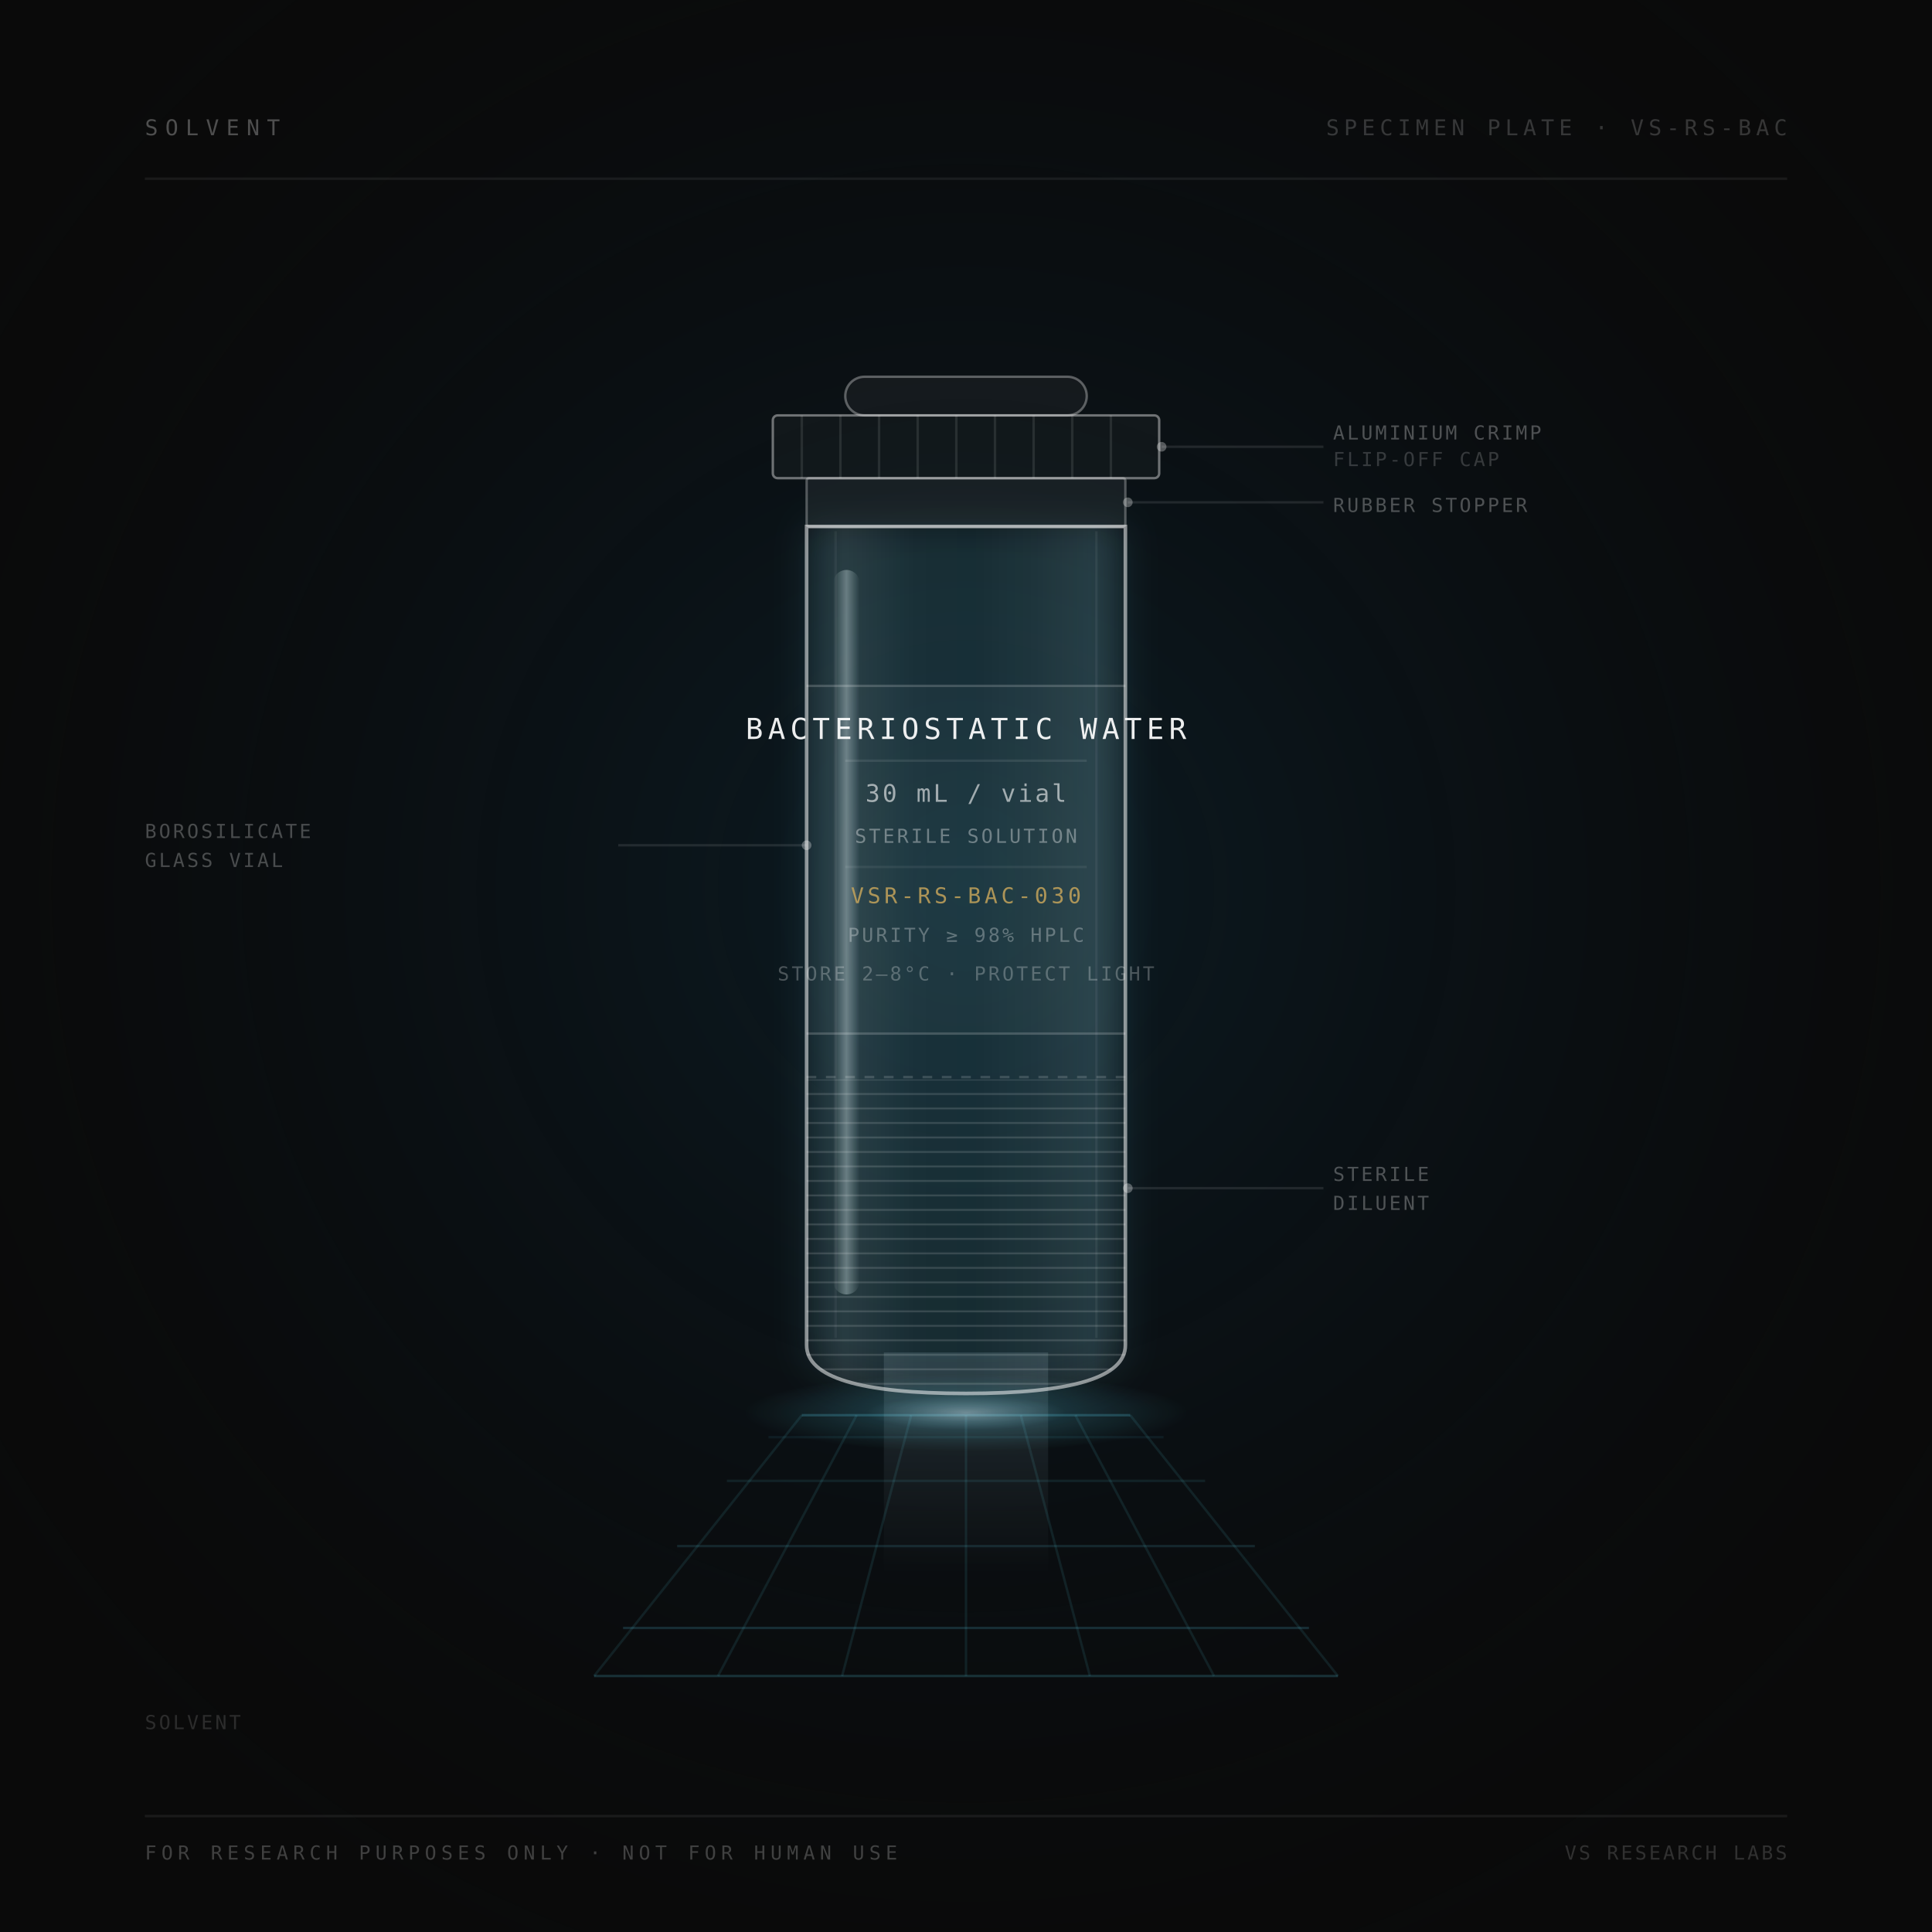
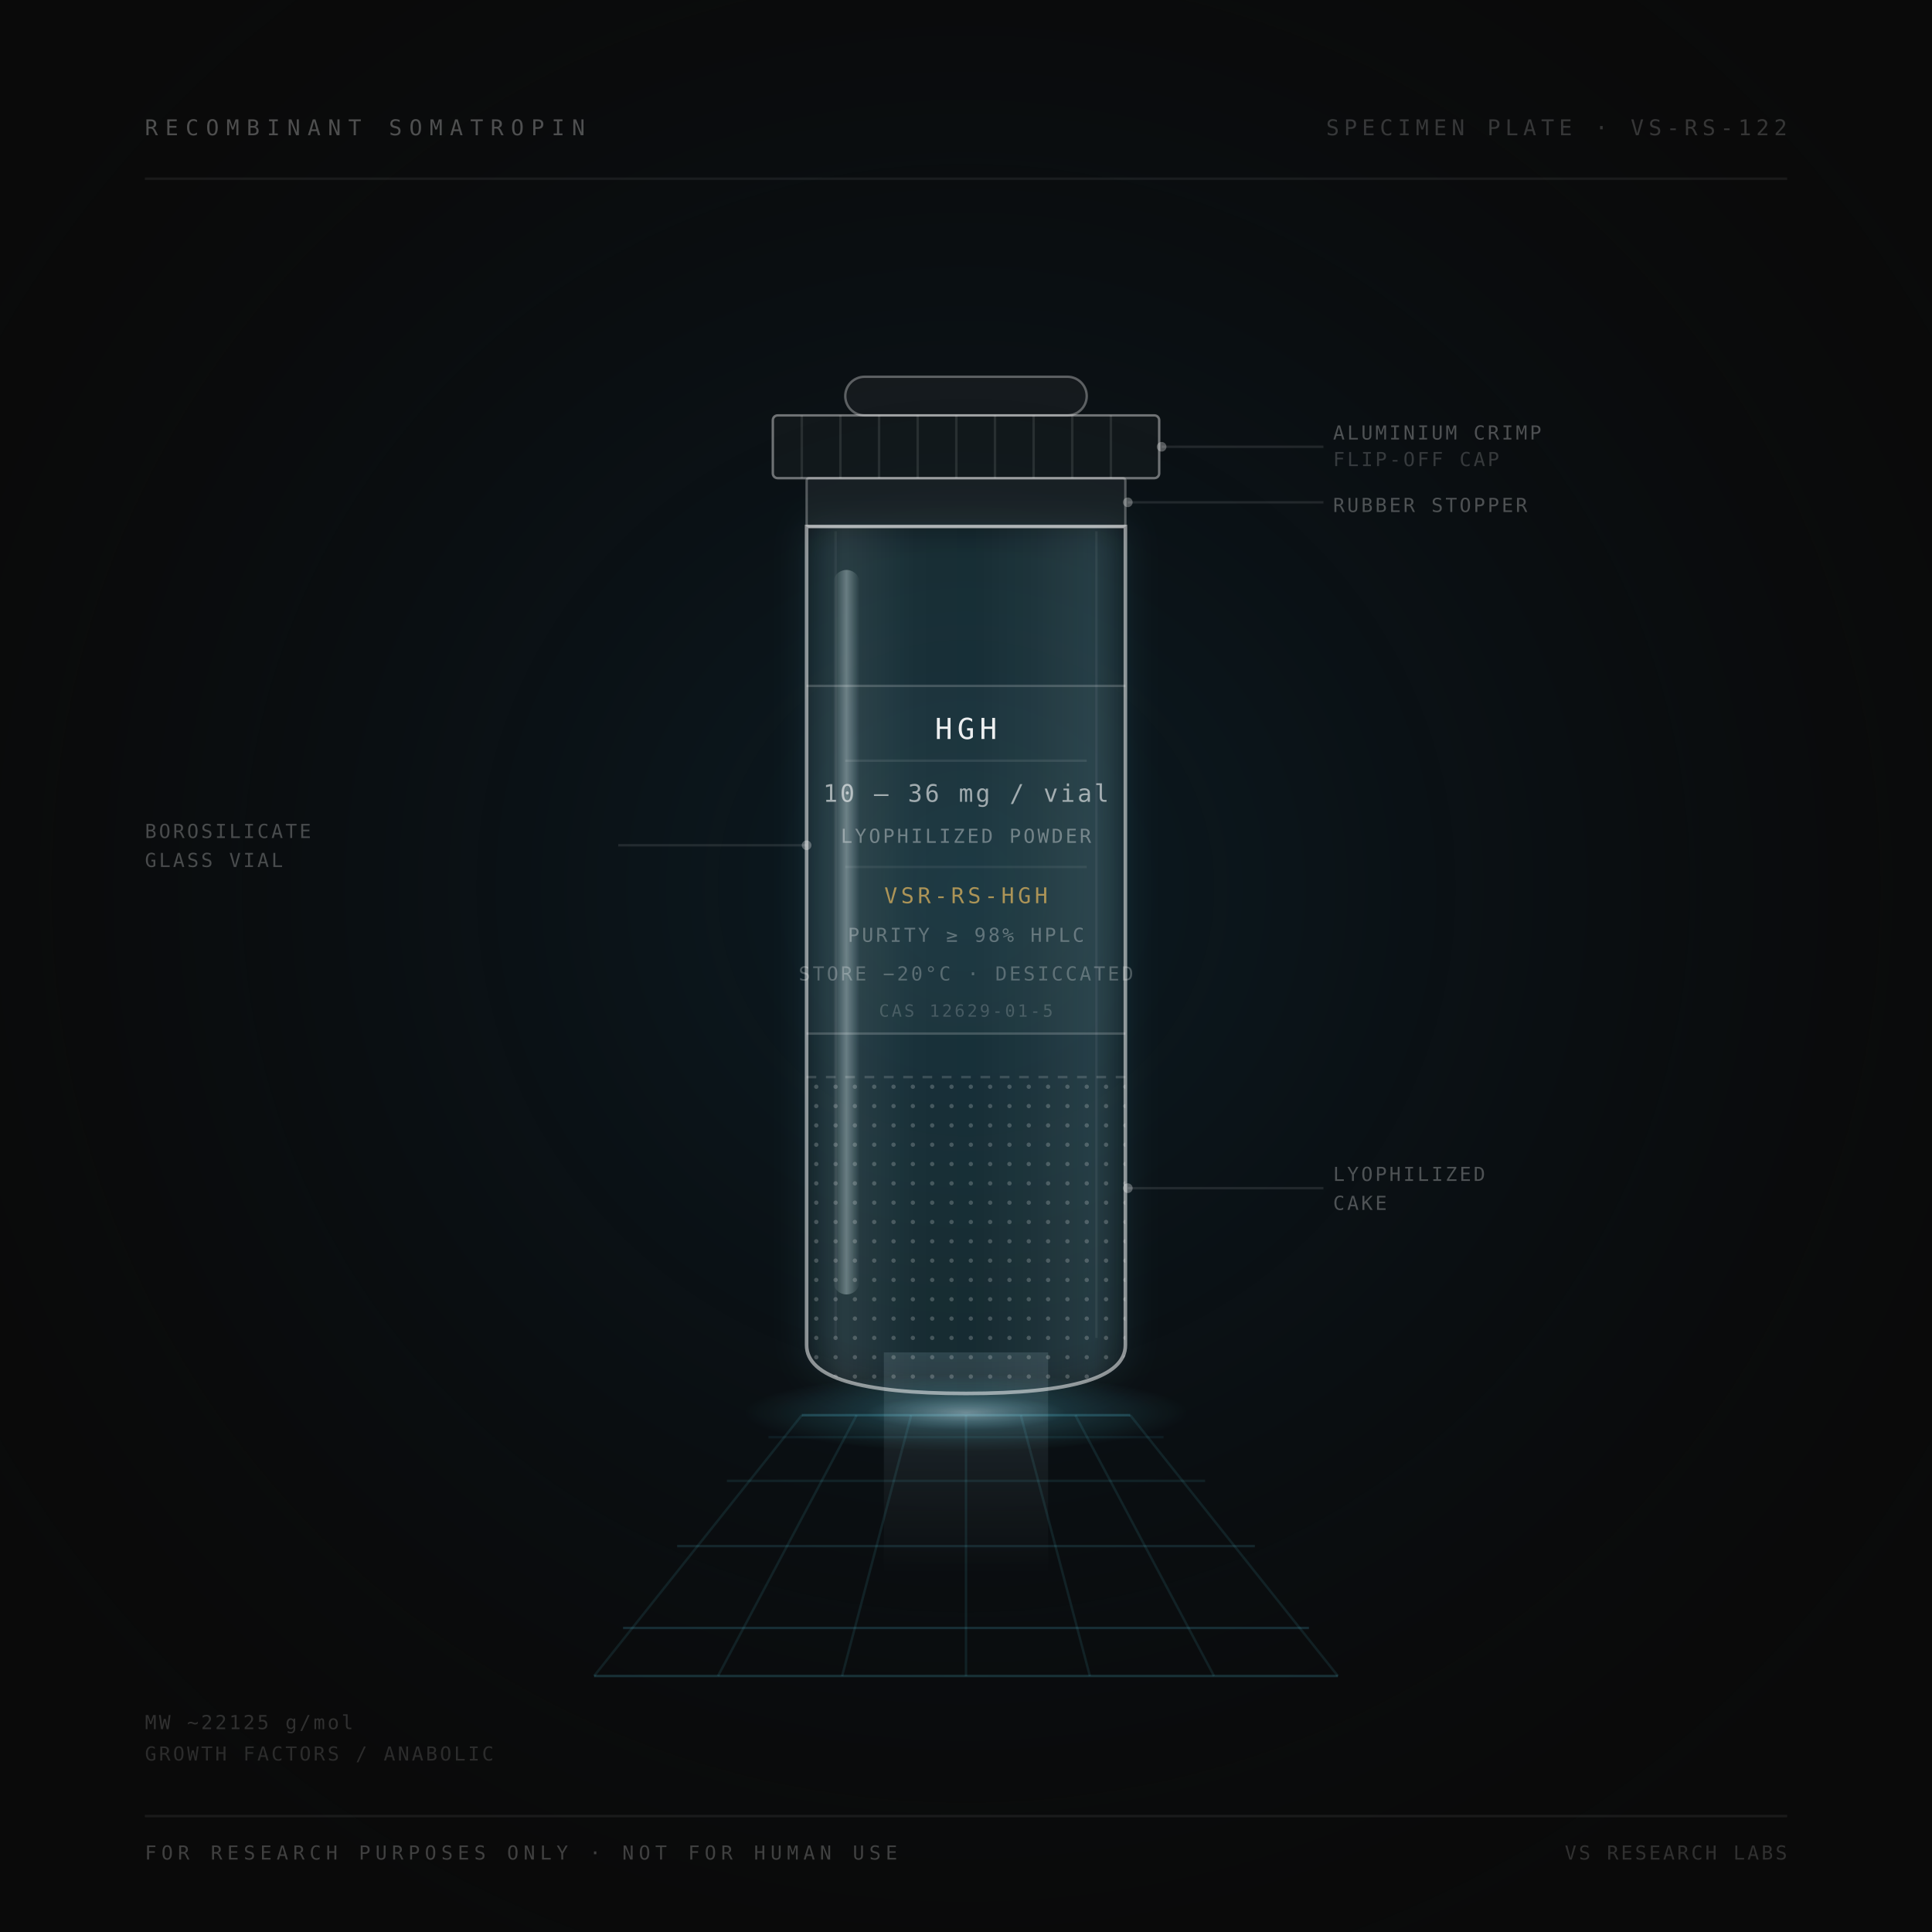
<svg xmlns="http://www.w3.org/2000/svg" viewBox="0 0 800 800">
  <defs>
-     <pattern id="liqLines" width="8" height="6" patternUnits="userSpaceOnUse">
-       <line x1="0" y1="3" x2="8" y2="3" stroke="rgba(255,255,255,0.14)" stroke-width="0.8" />
+     <pattern id="lyoDots" width="8" height="8" patternUnits="userSpaceOnUse">
+       <circle cx="2" cy="2" r="0.9" fill="rgba(255,255,255,0.2)" />
    </pattern>
    <clipPath id="vialFill">
      <path d="M333 446 L333 557 Q333 576 400 576 Q467 576 467 557 L467 446 Z" />
    </clipPath>
    <radialGradient id="bgDepth" cx="0.5" cy="0.46" r="0.62">
      <stop offset="0" stop-color="#0e2a38" stop-opacity="0.55" />
      <stop offset="0.55" stop-color="#0a1822" stop-opacity="0.28" />
      <stop offset="1" stop-color="#0a0a0a" stop-opacity="0" />
    </radialGradient>
    <radialGradient id="floorPool" cx="0.5" cy="0.5" r="0.5">
      <stop offset="0" stop-color="#bfeffd" stop-opacity="0.5" />
      <stop offset="0.45" stop-color="#5EDDF6" stop-opacity="0.16" />
      <stop offset="1" stop-color="#5EDDF6" stop-opacity="0" />
    </radialGradient>
    <linearGradient id="glassBody" x1="0" y1="0" x2="1" y2="0">
      <stop offset="0" stop-color="#ffffff" stop-opacity="0.02" />
      <stop offset="0.12" stop-color="#ffffff" stop-opacity="0.085" />
      <stop offset="0.34" stop-color="#ffffff" stop-opacity="0.015" />
      <stop offset="0.52" stop-color="#ffffff" stop-opacity="0.008" />
      <stop offset="0.72" stop-color="#ffffff" stop-opacity="0.04" />
      <stop offset="0.9" stop-color="#cdeefb" stop-opacity="0.09" />
      <stop offset="1" stop-color="#ffffff" stop-opacity="0.02" />
    </linearGradient>
    <linearGradient id="spec" x1="0" y1="0" x2="1" y2="0">
      <stop offset="0" stop-color="#eafdff" stop-opacity="0" />
      <stop offset="0.5" stop-color="#eafdff" stop-opacity="0.55" />
      <stop offset="1" stop-color="#eafdff" stop-opacity="0" />
    </linearGradient>
    <linearGradient id="reflFade" x1="0" y1="0" x2="0" y2="1">
      <stop offset="0" stop-color="#cdeefb" stop-opacity="0.13" />
      <stop offset="1" stop-color="#cdeefb" stop-opacity="0" />
    </linearGradient>
    <filter id="vglow" x="-60%" y="-60%" width="220%" height="220%">
      <feGaussianBlur stdDeviation="7" />
    </filter>
  </defs>
  <rect width="800" height="800" fill="#0a0a0a" />
  <rect width="800" height="800" fill="url(#bgDepth)" />
  <line x1="60" y1="74" x2="740" y2="74" stroke="rgba(255,255,255,0.07)" stroke-width="1" />
-   <text x="60" y="56" font-family="monospace" font-size="9" fill="rgba(255,255,255,0.28)" letter-spacing="3">SOLVENT</text>
-   <text x="740" y="56" font-family="monospace" font-size="9" fill="rgba(255,255,255,0.18)" letter-spacing="2" text-anchor="end">SPECIMEN PLATE · VS-RS-BAC</text>
+   <text x="60" y="56" font-family="monospace" font-size="9" fill="rgba(255,255,255,0.28)" letter-spacing="3">RECOMBINANT SOMATROPIN</text>
+   <text x="740" y="56" font-family="monospace" font-size="9" fill="rgba(255,255,255,0.18)" letter-spacing="2" text-anchor="end">SPECIMEN PLATE · VS-RS-122</text>
  <g class="pad">
    <line x1="332" y1="586" x2="468" y2="586" stroke="#5EDDF6" stroke-opacity="0.22" stroke-width="1" />
    <line x1="332.0" y1="586" x2="246.0" y2="694" stroke="#5EDDF6" stroke-opacity="0.10" stroke-width="1" />
    <line x1="354.7" y1="586" x2="297.3" y2="694" stroke="#5EDDF6" stroke-opacity="0.10" stroke-width="1" />
    <line x1="377.3" y1="586" x2="348.7" y2="694" stroke="#5EDDF6" stroke-opacity="0.10" stroke-width="1" />
    <line x1="400.0" y1="586" x2="400.0" y2="694" stroke="#5EDDF6" stroke-opacity="0.10" stroke-width="1" />
    <line x1="422.7" y1="586" x2="451.3" y2="694" stroke="#5EDDF6" stroke-opacity="0.10" stroke-width="1" />
    <line x1="445.3" y1="586" x2="502.7" y2="694" stroke="#5EDDF6" stroke-opacity="0.10" stroke-width="1" />
    <line x1="468.0" y1="586" x2="554.0" y2="694" stroke="#5EDDF6" stroke-opacity="0.10" stroke-width="1" />
    <line x1="318.2" y1="595.1" x2="481.8" y2="595.1" stroke="#5EDDF6" stroke-opacity="0.071" stroke-width="1" />
    <line x1="301.0" y1="613.2" x2="499.0" y2="613.2" stroke="#5EDDF6" stroke-opacity="0.097" stroke-width="1" />
    <line x1="280.4" y1="640.2" x2="519.6" y2="640.2" stroke="#5EDDF6" stroke-opacity="0.128" stroke-width="1" />
    <line x1="258.0" y1="674.1" x2="542.0" y2="674.1" stroke="#5EDDF6" stroke-opacity="0.162" stroke-width="1" />
    <line x1="246.0" y1="694.0" x2="554.0" y2="694.0" stroke="#5EDDF6" stroke-opacity="0.180" stroke-width="1" />
  </g>
  <path d="M334 218 L334 557 Q334 577 400 577 Q466 577 466 557 L466 218 Z" fill="#5EDDF6" opacity="0.12" filter="url(#vglow)" />
  <ellipse cx="400" cy="585" rx="92" ry="16" fill="url(#floorPool)" />
  <rect x="366" y="560" width="68" height="92" fill="url(#reflFade)" />
  <rect x="350" y="156" width="100" height="16" rx="8" fill="rgba(255,255,255,0.04)" stroke="rgba(255,255,255,0.32)" stroke-width="1" />
  <rect x="320" y="172" width="160" height="26" rx="2" fill="rgba(255,255,255,0.03)" stroke="rgba(255,255,255,0.4)" stroke-width="1" />
  <line x1="332" y1="172" x2="332" y2="198" stroke="rgba(255,255,255,0.1)" stroke-width="1" />
  <line x1="348" y1="172" x2="348" y2="198" stroke="rgba(255,255,255,0.1)" stroke-width="1" />
  <line x1="364" y1="172" x2="364" y2="198" stroke="rgba(255,255,255,0.1)" stroke-width="1" />
  <line x1="380" y1="172" x2="380" y2="198" stroke="rgba(255,255,255,0.1)" stroke-width="1" />
  <line x1="396" y1="172" x2="396" y2="198" stroke="rgba(255,255,255,0.1)" stroke-width="1" />
  <line x1="412" y1="172" x2="412" y2="198" stroke="rgba(255,255,255,0.1)" stroke-width="1" />
  <line x1="428" y1="172" x2="428" y2="198" stroke="rgba(255,255,255,0.1)" stroke-width="1" />
  <line x1="444" y1="172" x2="444" y2="198" stroke="rgba(255,255,255,0.1)" stroke-width="1" />
  <line x1="460" y1="172" x2="460" y2="198" stroke="rgba(255,255,255,0.1)" stroke-width="1" />
  <rect x="334" y="198" width="132" height="20" rx="1" fill="rgba(255,255,255,0.06)" stroke="rgba(255,255,255,0.28)" stroke-width="1" />
  <path d="M334 218 L334 557 Q334 577 400 577 Q466 577 466 557 L466 218 Z" fill="url(#glassBody)" stroke="rgba(255,255,255,0.52)" stroke-width="1.5" />
  <rect x="345" y="236" width="11" height="300" rx="5.5" fill="url(#spec)" opacity="0.6" />
  <line x1="346" y1="220" x2="346" y2="554" stroke="rgba(255,255,255,0.05)" stroke-width="1" />
  <line x1="454" y1="220" x2="454" y2="554" stroke="rgba(255,255,255,0.06)" stroke-width="1" />
  <line x1="334" y1="446" x2="466" y2="446" stroke="rgba(255,255,255,0.16)" stroke-width="1" stroke-dasharray="4,4" />
-   <rect x="334" y="447" width="132" height="128" fill="url(#liqLines)" clip-path="url(#vialFill)" />
+   <rect x="334" y="447" width="132" height="128" fill="url(#lyoDots)" clip-path="url(#vialFill)" />
  <rect x="334" y="284" width="132" height="144" fill="rgba(255,255,255,0.025)" />
  <line x1="334" y1="284" x2="466" y2="284" stroke="rgba(255,255,255,0.18)" stroke-width="1" />
  <line x1="334" y1="428" x2="466" y2="428" stroke="rgba(255,255,255,0.18)" stroke-width="1" />
-   <text x="400" y="306" font-family="monospace" font-size="12" font-weight="500" fill="rgba(255,255,255,0.92)" letter-spacing="2" text-anchor="middle">BACTERIOSTATIC WATER</text>
+   <text x="400" y="306" font-family="monospace" font-size="12" font-weight="500" fill="rgba(255,255,255,0.92)" letter-spacing="2" text-anchor="middle">HGH</text>
  <line x1="350" y1="315" x2="450" y2="315" stroke="rgba(255,255,255,0.09)" stroke-width="1" />
-   <text x="400" y="332" font-family="monospace" font-size="10" fill="rgba(255,255,255,0.58)" letter-spacing="1" text-anchor="middle">30 mL / vial</text>
-   <text x="400" y="349" font-family="monospace" font-size="8" fill="rgba(255,255,255,0.36)" letter-spacing="1" text-anchor="middle">STERILE SOLUTION</text>
+   <text x="400" y="332" font-family="monospace" font-size="10" fill="rgba(255,255,255,0.58)" letter-spacing="1" text-anchor="middle">10 – 36 mg / vial</text>
+   <text x="400" y="349" font-family="monospace" font-size="8" fill="rgba(255,255,255,0.36)" letter-spacing="1" text-anchor="middle">LYOPHILIZED POWDER</text>
  <line x1="350" y1="359" x2="450" y2="359" stroke="rgba(255,255,255,0.07)" stroke-width="1" />
-   <text x="400" y="374" font-family="monospace" font-size="9" fill="#C4A35A" letter-spacing="1.5" text-anchor="middle" opacity="0.85">VSR-RS-BAC-030</text>
+   <text x="400" y="374" font-family="monospace" font-size="9" fill="#C4A35A" letter-spacing="1.5" text-anchor="middle" opacity="0.85">VSR-RS-HGH</text>
  <text x="400" y="390" font-family="monospace" font-size="8" fill="rgba(255,255,255,0.3)" letter-spacing="1" text-anchor="middle">PURITY ≥ 98% HPLC</text>
-   <text x="400" y="406" font-family="monospace" font-size="8" fill="rgba(255,255,255,0.26)" letter-spacing="1" text-anchor="middle">STORE 2–8°C · PROTECT LIGHT</text>
+   <text x="400" y="406" font-family="monospace" font-size="8" fill="rgba(255,255,255,0.26)" letter-spacing="1" text-anchor="middle">STORE −20°C · DESICCATED</text>
+   <text x="400" y="421" font-family="monospace" font-size="7" fill="rgba(255,255,255,0.18)" letter-spacing="1" text-anchor="middle">CAS 12629-01-5</text>
  <line x1="481" y1="185" x2="548" y2="185" stroke="rgba(255,255,255,0.1)" stroke-width="1" />
  <circle cx="481" cy="185" r="2" fill="rgba(255,255,255,0.3)" />
  <text x="552" y="182" font-family="monospace" font-size="8" fill="rgba(255,255,255,0.28)" letter-spacing="1">ALUMINIUM CRIMP</text>
  <text x="552" y="193" font-family="monospace" font-size="8" fill="rgba(255,255,255,0.18)" letter-spacing="1">FLIP-OFF CAP</text>
  <line x1="467" y1="208" x2="548" y2="208" stroke="rgba(255,255,255,0.1)" stroke-width="1" />
  <circle cx="467" cy="208" r="2" fill="rgba(255,255,255,0.3)" />
  <text x="552" y="212" font-family="monospace" font-size="8" fill="rgba(255,255,255,0.28)" letter-spacing="1">RUBBER STOPPER</text>
  <line x1="467" y1="492" x2="548" y2="492" stroke="rgba(255,255,255,0.1)" stroke-width="1" />
  <circle cx="467" cy="492" r="2" fill="rgba(255,255,255,0.3)" />
-   <text x="552" y="489" font-family="monospace" font-size="8" fill="rgba(255,255,255,0.28)" letter-spacing="1">STERILE</text>
-   <text x="552" y="501" font-family="monospace" font-size="8" fill="rgba(255,255,255,0.28)" letter-spacing="1">DILUENT</text>
+   <text x="552" y="489" font-family="monospace" font-size="8" fill="rgba(255,255,255,0.28)" letter-spacing="1">LYOPHILIZED</text>
+   <text x="552" y="501" font-family="monospace" font-size="8" fill="rgba(255,255,255,0.28)" letter-spacing="1">CAKE</text>
  <line x1="334" y1="350" x2="256" y2="350" stroke="rgba(255,255,255,0.1)" stroke-width="1" />
  <circle cx="334" cy="350" r="2" fill="rgba(255,255,255,0.3)" />
  <text x="60" y="347" font-family="monospace" font-size="8" fill="rgba(255,255,255,0.26)" letter-spacing="1">BOROSILICATE</text>
  <text x="60" y="359" font-family="monospace" font-size="8" fill="rgba(255,255,255,0.26)" letter-spacing="1">GLASS VIAL</text>
-   <text x="60" y="716" font-family="monospace" font-size="8" fill="rgba(255,255,255,0.14)" letter-spacing="1">SOLVENT</text>
+   <text x="60" y="716" font-family="monospace" font-size="8" fill="rgba(255,255,255,0.16)" letter-spacing="1">MW ~22125 g/mol</text>
+   <text x="60" y="729" font-family="monospace" font-size="8" fill="rgba(255,255,255,0.14)" letter-spacing="1">GROWTH FACTORS / ANABOLIC</text>
  <line x1="60" y1="752" x2="740" y2="752" stroke="rgba(255,255,255,0.07)" stroke-width="1" />
  <text x="60" y="770" font-family="monospace" font-size="8" fill="rgba(255,255,255,0.22)" letter-spacing="2">FOR RESEARCH PURPOSES ONLY · NOT FOR HUMAN USE</text>
  <text x="740" y="770" font-family="monospace" font-size="8" fill="rgba(255,255,255,0.16)" letter-spacing="1" text-anchor="end">VS RESEARCH LABS</text>
</svg>
